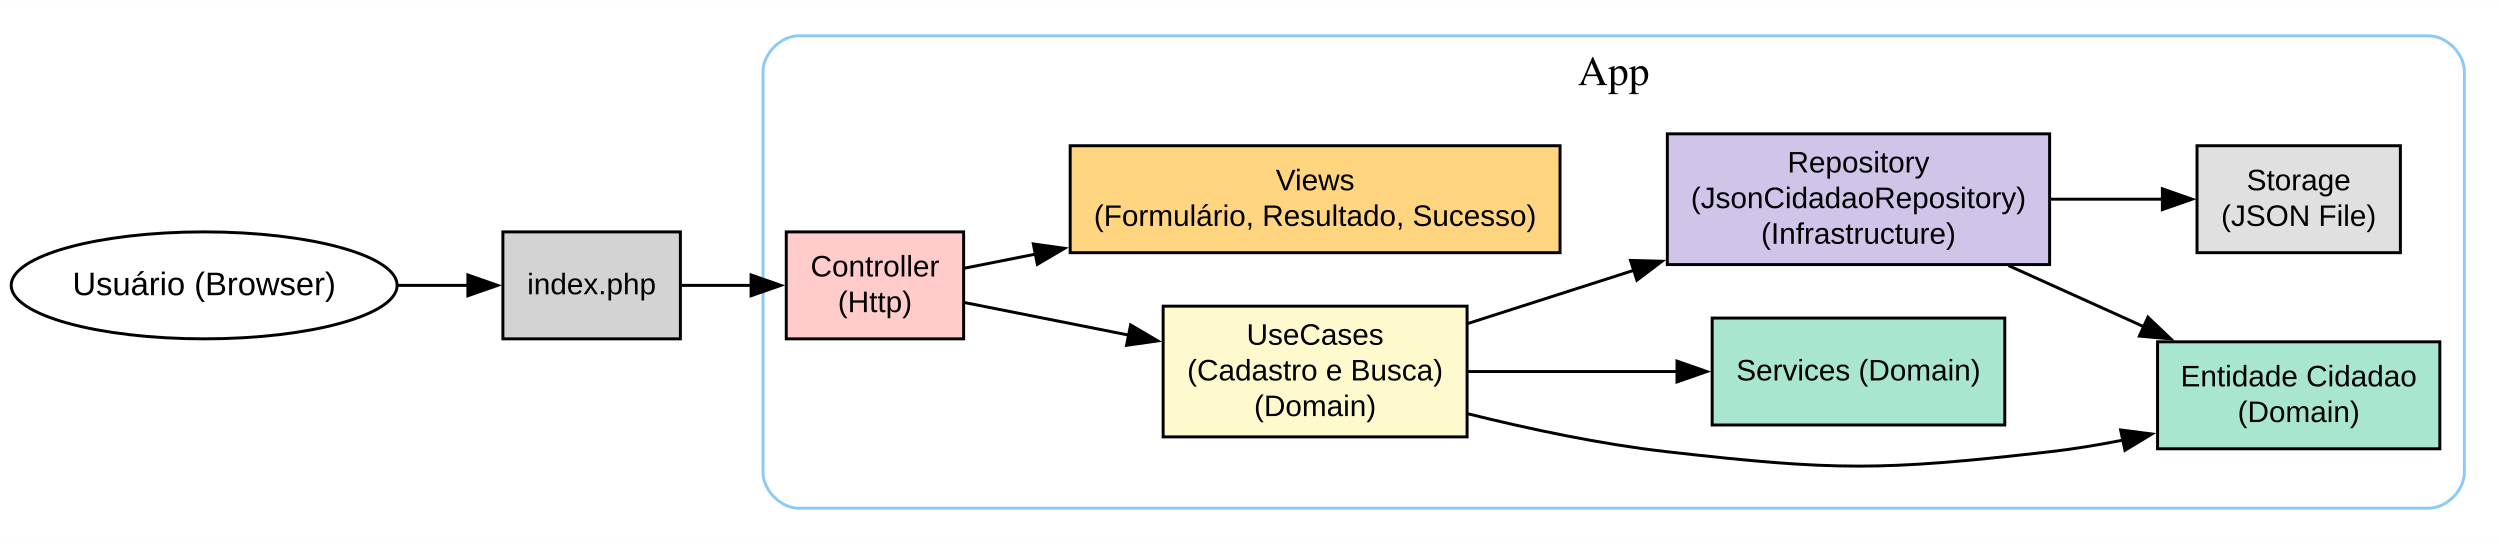
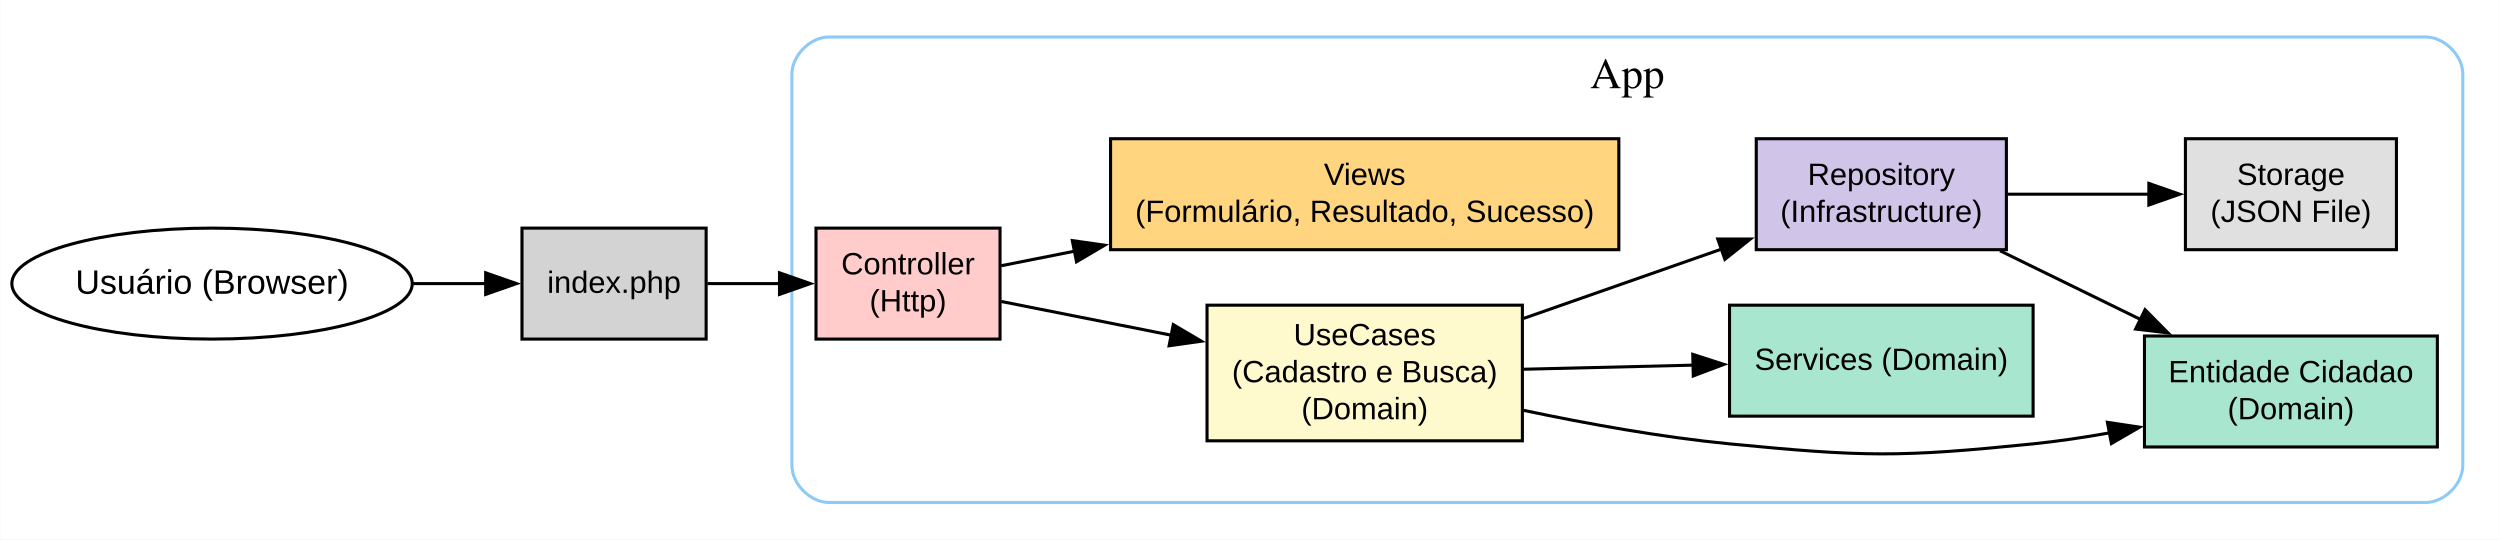
- <svg xmlns="http://www.w3.org/2000/svg" width="841pt" height="183pt" viewBox="0.00 0.00 841.45 183">
-   <g id="graph0" class="graph" transform="translate(4,179) scale(1)" data-name="G">
-     <polygon fill="white" stroke="none" points="-4,4 -4,-179 837.45,-179 837.45,4 -4,4" />
+ <svg xmlns="http://www.w3.org/2000/svg" width="811pt" height="175pt" viewBox="0.00 0.00 810.86 175.00">
+   <g id="graph0" class="graph" transform="translate(4,171) scale(1)" data-name="G">
+     <polygon fill="white" stroke="none" points="-4,4 -4,-171 806.86,-171 806.86,4 -4,4" style="" />
    <g id="clust1" class="cluster" data-name="cluster_App">
-       <path fill="none" stroke="rgb(140, 202, 247)" d="M264.82,-8C264.82,-8 813.45,-8 813.45,-8 819.45,-8 825.45,-14 825.45,-20 825.45,-20 825.45,-155 825.45,-155 825.45,-161 819.45,-167 813.45,-167 813.45,-167 264.82,-167 264.82,-167 258.82,-167 252.82,-161 252.82,-155 252.82,-155 252.82,-20 252.82,-20 252.82,-14 258.82,-8 264.82,-8" />
-       <text text-anchor="middle" x="539.13" y="-150.4" font-family="Times,serif" font-size="14.00">App</text>
+       <path fill="none" stroke="#8ccaf7" d="M264.82,-8C264.82,-8 782.86,-8 782.86,-8 788.86,-8 794.86,-14 794.86,-20 794.86,-20 794.86,-147 794.86,-147 794.86,-153 788.86,-159 782.86,-159 782.86,-159 264.82,-159 264.82,-159 258.82,-159 252.82,-153 252.82,-147 252.82,-147 252.82,-20 252.82,-20 252.82,-14 258.82,-8 264.82,-8" style="" />
+       <text text-anchor="middle" x="523.84" y="-142.4" font-family="Times,serif" font-size="14.00" style="">App</text>
+     </g>
+     <g id="node1" class="node" pointer-events="visible" data-name="Core">
+       <polygon fill="#a8e6cf" stroke="black" points="786.61,-62 691.6,-62 691.6,-26 786.61,-26 786.61,-62" style="" />
+       <text text-anchor="middle" x="739.1" y="-47" font-family="Arial" font-size="10.00" style="">Entidade Cidadao</text>
+       <text text-anchor="middle" x="739.1" y="-35" font-family="Arial" font-size="10.00" style="">(Domain)</text>
+     </g>
+     <g id="node2" class="node" pointer-events="visible" data-name="Services">
+       <polygon fill="#a8e6cf" stroke="black" points="655.47,-72 556.99,-72 556.99,-36 655.47,-36 655.47,-72" style="" />
+       <text text-anchor="middle" x="606.23" y="-51" font-family="Arial" font-size="10.00" style="">Services (Domain)</text>
    </g>
    <g id="node3" class="node" pointer-events="visible" data-name="UseCases">
-       <polygon fill="#fffacd" stroke="black" points="489.79,-76 387.49,-76 387.49,-32 489.79,-32 489.79,-76" />
-       <text text-anchor="middle" x="438.64" y="-63" font-family="Arial" font-size="10.00">UseCases</text>
-       <text text-anchor="middle" x="438.64" y="-51" font-family="Arial" font-size="10.00">(Cadastro e Busca)</text>
-       <text text-anchor="middle" x="438.64" y="-39" font-family="Arial" font-size="10.00">(Domain)</text>
+       <polygon fill="#fffacd" stroke="black" points="489.79,-72 387.49,-72 387.49,-28 489.79,-28 489.79,-72" style="" />
+       <text text-anchor="middle" x="438.64" y="-59" font-family="Arial" font-size="10.00" style="">UseCases</text>
+       <text text-anchor="middle" x="438.64" y="-47" font-family="Arial" font-size="10.00" style="">(Cadastro e Busca)</text>
+       <text text-anchor="middle" x="438.64" y="-35" font-family="Arial" font-size="10.00" style="">(Domain)</text>
    </g>
-     <g id="node2" class="node" pointer-events="visible" data-name="Services" data-comment="UseCases">
-       <polygon fill="#a8e6cf" stroke="black" points="670.77,-72 572.28,-72 572.28,-36 670.77,-36 670.77,-72" />
-       <text text-anchor="middle" x="621.52" y="-51" font-family="Arial" font-size="10.00">Services (Domain)</text>
+     <g id="edge5" class="edge" data-name="UseCases-&gt;Core">
+       <path fill="none" stroke="black" d="M490.21,-37.88C510.82,-33.52 534.98,-29.15 557.11,-27 600.57,-22.79 611.91,-22.58 655.35,-27 663.48,-27.83 671.98,-29.1 680.32,-30.58" style="" />
+       <polygon fill="black" stroke="black" points="679.57,-34 690.04,-32.43 680.87,-27.12 679.57,-34" style="" />
+     </g>
+     <g id="edge6" class="edge" data-name="UseCases-&gt;Services">
+       <path fill="none" stroke="black" d="M490.22,-51.22C507.62,-51.64 527.28,-52.12 545.35,-52.55" style="" />
+       <polygon fill="black" stroke="black" points="545.06,-56.05 555.15,-52.79 545.23,-49.05 545.06,-56.05" style="" />
    </g>
    <g id="node5" class="node" pointer-events="visible" data-name="Repository">
-       <polygon fill="#d1c4e9" stroke="black" points="685.86,-134 557.19,-134 557.19,-90 685.86,-90 685.86,-134" />
-       <text text-anchor="middle" x="621.52" y="-121" font-family="Arial" font-size="10.00">Repository</text>
-       <text text-anchor="middle" x="621.52" y="-109" font-family="Arial" font-size="10.00">(JsonCidadaoRepository)</text>
-       <text text-anchor="middle" x="621.52" y="-97" font-family="Arial" font-size="10.00">(Infrastructure)</text>
+       <polygon fill="#d1c4e9" stroke="black" points="646.8,-126 565.66,-126 565.66,-90 646.8,-90 646.8,-126" style="" />
+       <text text-anchor="middle" x="606.23" y="-111" font-family="Arial" font-size="10.00" style="">Repository</text>
+       <text text-anchor="middle" x="606.23" y="-99" font-family="Arial" font-size="10.00" style="">(Infrastructure)</text>
    </g>
    <g id="edge7" class="edge" data-name="UseCases-&gt;Repository">
-       <path fill="none" stroke="black" d="M490.03,-70.16C507.33,-75.7 527.08,-82.04 545.89,-88.07" />
-       <polygon fill="black" stroke="black" points="544.8,-91.4 555.39,-91.12 546.94,-84.73 544.8,-91.4" />
-     </g>
-     <g id="node1" class="node" pointer-events="visible" data-name="Core">
-       <polygon fill="#a8e6cf" stroke="black" points="817.2,-64 722.19,-64 722.19,-28 817.2,-28 817.2,-64" />
-       <text text-anchor="middle" x="769.69" y="-49" font-family="Arial" font-size="10.00">Entidade Cidadao</text>
-       <text text-anchor="middle" x="769.69" y="-37" font-family="Arial" font-size="10.00">(Domain)</text>
-     </g>
-     <g id="edge6" class="edge" data-name="UseCases-&gt;Services" data-comment="Core">
-       <path fill="none" stroke="black" d="M490.03,-54C511.94,-54 537.78,-54 560.66,-54" />
-       <polygon fill="black" stroke="black" points="560.45,-57.5 570.45,-54 560.45,-50.5 560.45,-57.5" />
-     </g>
-     <g id="edge5" class="edge" data-name="UseCases-&gt;Core">
-       <path fill="none" stroke="black" d="M490.09,-39.77C510.69,-34.65 534.86,-29.52 557.11,-27 614,-20.55 629.05,-20.55 685.94,-27 694,-27.91 702.41,-29.31 710.66,-30.94" />
-       <polygon fill="black" stroke="black" points="709.76,-34.33 720.27,-32.98 711.21,-27.48 709.76,-34.33" />
+       <path fill="none" stroke="black" d="M490.22,-67.72C510.62,-74.86 534.11,-83.09 554.52,-90.24" style="" />
+       <polygon fill="black" stroke="black" points="553.16,-93.47 563.76,-93.47 555.48,-86.87 553.16,-93.47" style="" />
    </g>
    <g id="node4" class="node" pointer-events="visible" data-name="Controller">
-       <polygon fill="#ffcccb" stroke="black" points="320.34,-101 260.64,-101 260.64,-65 320.34,-65 320.34,-101" />
-       <text text-anchor="middle" x="290.49" y="-86" font-family="Arial" font-size="10.00">Controller</text>
-       <text text-anchor="middle" x="290.49" y="-74" font-family="Arial" font-size="10.00">(Http)</text>
+       <polygon fill="#ffcccb" stroke="black" points="320.34,-97 260.64,-97 260.64,-61 320.34,-61 320.34,-97" style="" />
+       <text text-anchor="middle" x="290.49" y="-82" font-family="Arial" font-size="10.00" style="">Controller</text>
+       <text text-anchor="middle" x="290.49" y="-70" font-family="Arial" font-size="10.00" style="">(Http)</text>
    </g>
    <g id="edge3" class="edge" data-name="Controller-&gt;UseCases">
-       <path fill="none" stroke="black" d="M320.72,-77.2C336.59,-74.05 356.85,-70.03 376.03,-66.23" />
-       <polygon fill="black" stroke="black" points="376.54,-69.69 385.67,-64.31 375.18,-62.83 376.54,-69.69" />
+       <path fill="none" stroke="black" d="M320.72,-73.2C336.59,-70.05 356.85,-66.03 376.03,-62.23" style="" />
+       <polygon fill="black" stroke="black" points="376.54,-65.69 385.67,-60.31 375.18,-58.83 376.54,-65.69" style="" />
    </g>
    <g id="node7" class="node" pointer-events="visible" data-name="View">
-       <polygon fill="#ffd580" stroke="black" points="521.08,-130 356.2,-130 356.2,-94 521.08,-94 521.08,-130" />
-       <text text-anchor="middle" x="438.64" y="-115" font-family="Arial" font-size="10.00">Views</text>
-       <text text-anchor="middle" x="438.64" y="-103" font-family="Arial" font-size="10.00">(Formulário, Resultado, Sucesso)</text>
+       <polygon fill="#ffd580" stroke="black" points="521.08,-126 356.2,-126 356.2,-90 521.08,-90 521.08,-126" style="" />
+       <text text-anchor="middle" x="438.64" y="-111" font-family="Arial" font-size="10.00" style="">Views</text>
+       <text text-anchor="middle" x="438.64" y="-99" font-family="Arial" font-size="10.00" style="">(Formulário, Resultado, Sucesso)</text>
    </g>
    <g id="edge4" class="edge" data-name="Controller-&gt;View">
-       <path fill="none" stroke="black" d="M320.72,-88.8C327.98,-90.24 336.16,-91.86 344.73,-93.56" />
-       <polygon fill="black" stroke="black" points="343.79,-96.95 354.28,-95.46 345.15,-90.08 343.79,-96.95" />
+       <path fill="none" stroke="black" d="M320.72,-84.8C327.98,-86.24 336.16,-87.86 344.73,-89.56" style="" />
+       <polygon fill="black" stroke="black" points="343.79,-92.95 354.28,-91.46 345.15,-86.08 343.79,-92.95" style="" />
    </g>
    <g id="edge8" class="edge" data-name="Repository-&gt;Core">
-       <path fill="none" stroke="black" d="M672.01,-89.66C686.67,-83.04 702.75,-75.77 717.52,-69.11" />
-       <polygon fill="black" stroke="black" points="718.95,-72.3 726.62,-65 716.07,-65.92 718.95,-72.3" />
+       <path fill="none" stroke="black" d="M644.73,-89.66C658.97,-82.7 675.38,-74.67 690.43,-67.31" style="" />
+       <polygon fill="black" stroke="black" points="691.79,-70.54 699.24,-63.01 688.71,-64.26 691.79,-70.54" style="" />
+     </g>
+     <g id="node6" class="node" pointer-events="visible" data-name="Storage">
+       <polygon fill="#e0e0e0" stroke="black" points="773.33,-126 704.88,-126 704.88,-90 773.33,-90 773.33,-126" style="" />
+       <text text-anchor="middle" x="739.1" y="-111" font-family="Arial" font-size="10.00" style="">Storage</text>
+       <text text-anchor="middle" x="739.1" y="-99" font-family="Arial" font-size="10.00" style="">(JSON File)</text>
+     </g>
+     <g id="edge9" class="edge" data-name="Repository-&gt;Storage">
+       <path fill="none" stroke="black" d="M647.21,-108C661.82,-108 678.45,-108 693.45,-108" style="" />
+       <polygon fill="black" stroke="black" points="693.02,-111.5 703.02,-108 693.02,-104.5 693.02,-111.5" style="" />
    </g>
    <g id="node8" class="node" pointer-events="visible" data-name="Client">
-       <ellipse fill="none" stroke="black" cx="64.72" cy="-83" rx="64.95" ry="18" />
-       <text text-anchor="middle" x="64.72" y="-79.7" font-family="Arial" font-size="11">Usuário (Browser)</text>
+       <ellipse fill="none" stroke="black" cx="64.72" cy="-79" rx="64.95" ry="18" style="" />
+       <text text-anchor="middle" x="64.72" y="-75.7" font-family="Arial" font-size="11.00" style="">Usuário (Browser)</text>
    </g>
    <g id="node9" class="node" pointer-events="visible" data-name="Index">
-       <polygon fill="lightgray" stroke="black" points="225,-101 165.26,-101 165.26,-65 225,-65 225,-101" />
-       <text text-anchor="middle" x="195.13" y="-80" font-family="Arial" font-size="10.00">index.php</text>
-     </g>
-     <g id="node6" class="node" pointer-events="visible" data-name="Storage" data-comment="Index">
-       <polygon fill="#e0e0e0" stroke="black" points="803.92,-130 735.47,-130 735.47,-94 803.92,-94 803.92,-130" />
-       <text text-anchor="middle" x="769.69" y="-115" font-family="Arial" font-size="10.00">Storage</text>
-       <text text-anchor="middle" x="769.69" y="-103" font-family="Arial" font-size="10.00">(JSON File)</text>
+       <polygon fill="lightgray" stroke="black" points="225,-97 165.26,-97 165.26,-61 225,-61 225,-97" style="" />
+       <text text-anchor="middle" x="195.13" y="-76" font-family="Arial" font-size="10.00" style="">index.php</text>
    </g>
    <g id="edge1" class="edge" data-name="Client-&gt;Index">
-       <path fill="none" stroke="black" d="M129.93,-83C137.99,-83 146.06,-83 153.61,-83" />
-       <polygon fill="black" stroke="black" points="153.48,-86.5 163.48,-83 153.48,-79.5 153.48,-86.5" />
-     </g>
-     <g id="edge9" class="edge" data-name="Repository-&gt;Storage" data-comment="Client-&gt;Index">
-       <path fill="none" stroke="black" d="M686.21,-112C698.91,-112 711.98,-112 723.88,-112" />
-       <polygon fill="black" stroke="black" points="723.81,-115.5 733.81,-112 723.81,-108.5 723.81,-115.5" />
+       <path fill="none" stroke="black" d="M129.93,-79C137.99,-79 146.06,-79 153.61,-79" style="" />
+       <polygon fill="black" stroke="black" points="153.48,-82.5 163.48,-79 153.48,-75.5 153.48,-82.5" style="" />
    </g>
    <g id="edge2" class="edge" data-name="Index-&gt;Controller">
-       <path fill="none" stroke="black" d="M225.42,-83C232.89,-83 241.06,-83 248.98,-83" />
-       <polygon fill="black" stroke="black" points="248.8,-86.5 258.8,-83 248.8,-79.5 248.8,-86.5" />
+       <path fill="none" stroke="black" d="M225.42,-79C232.89,-79 241.06,-79 248.98,-79" style="" />
+       <polygon fill="black" stroke="black" points="248.8,-82.5 258.8,-79 248.8,-75.5 248.8,-82.5" style="" />
    </g>
  </g>
</svg>
